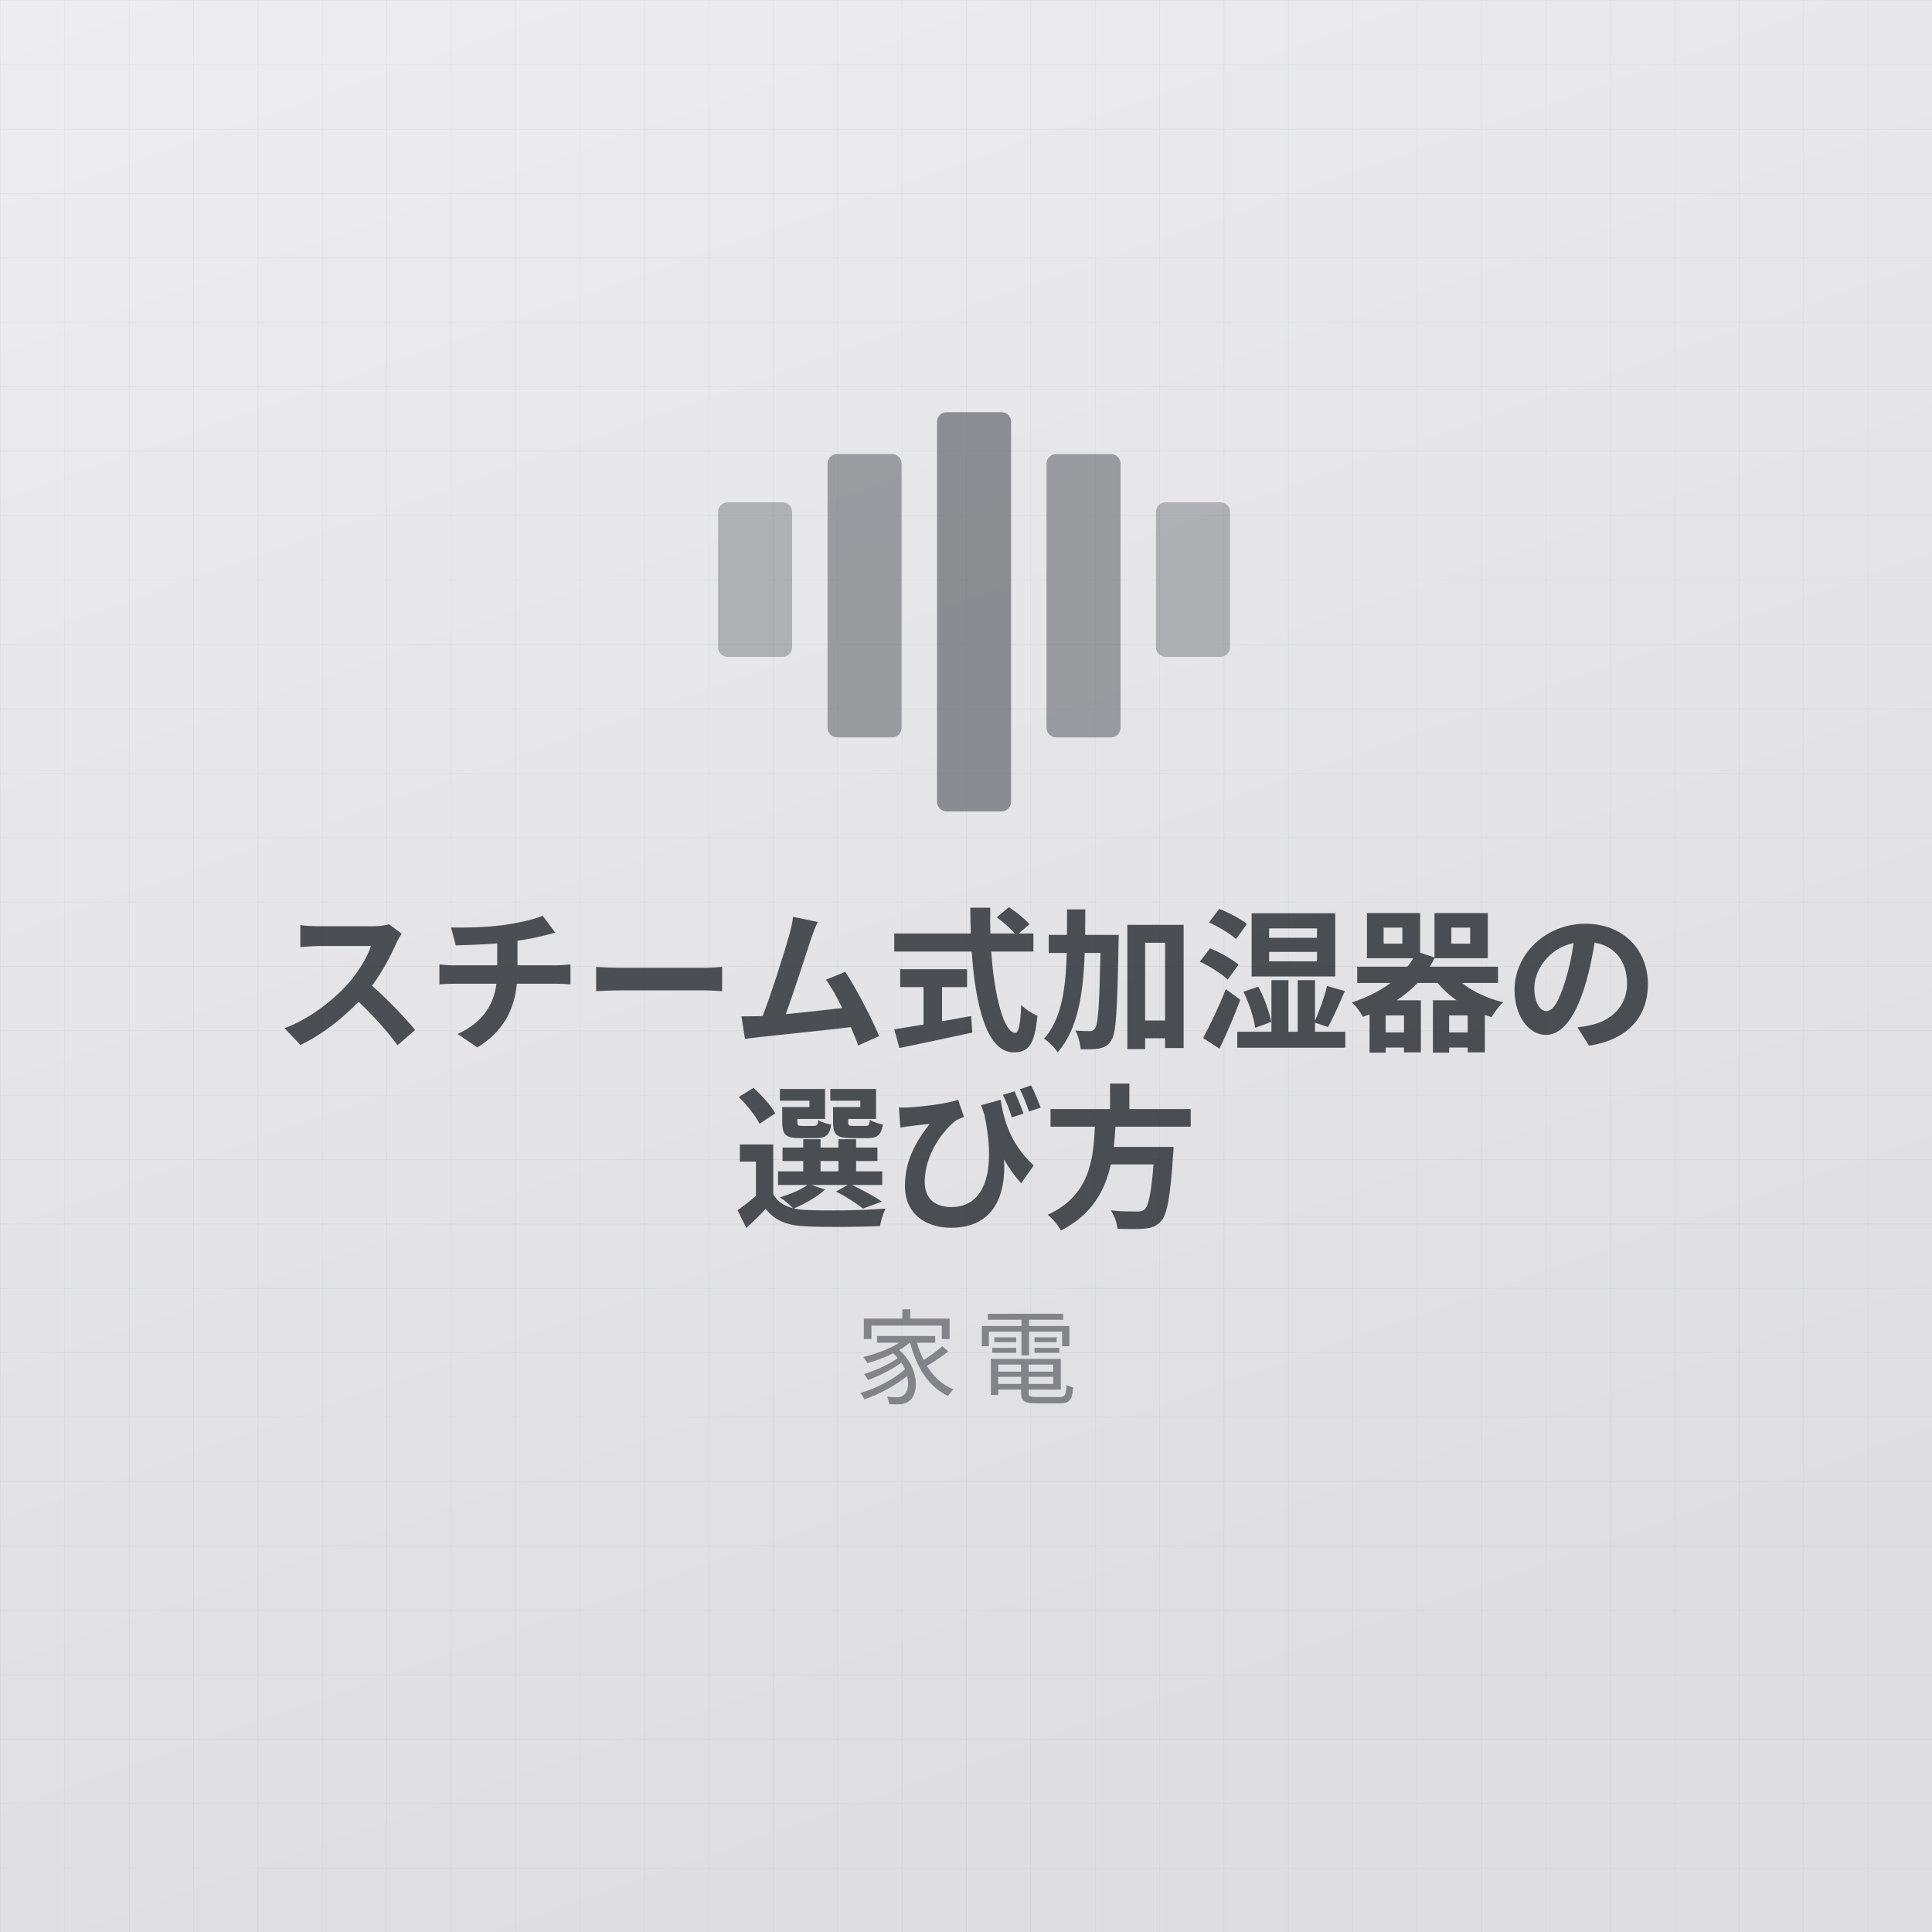
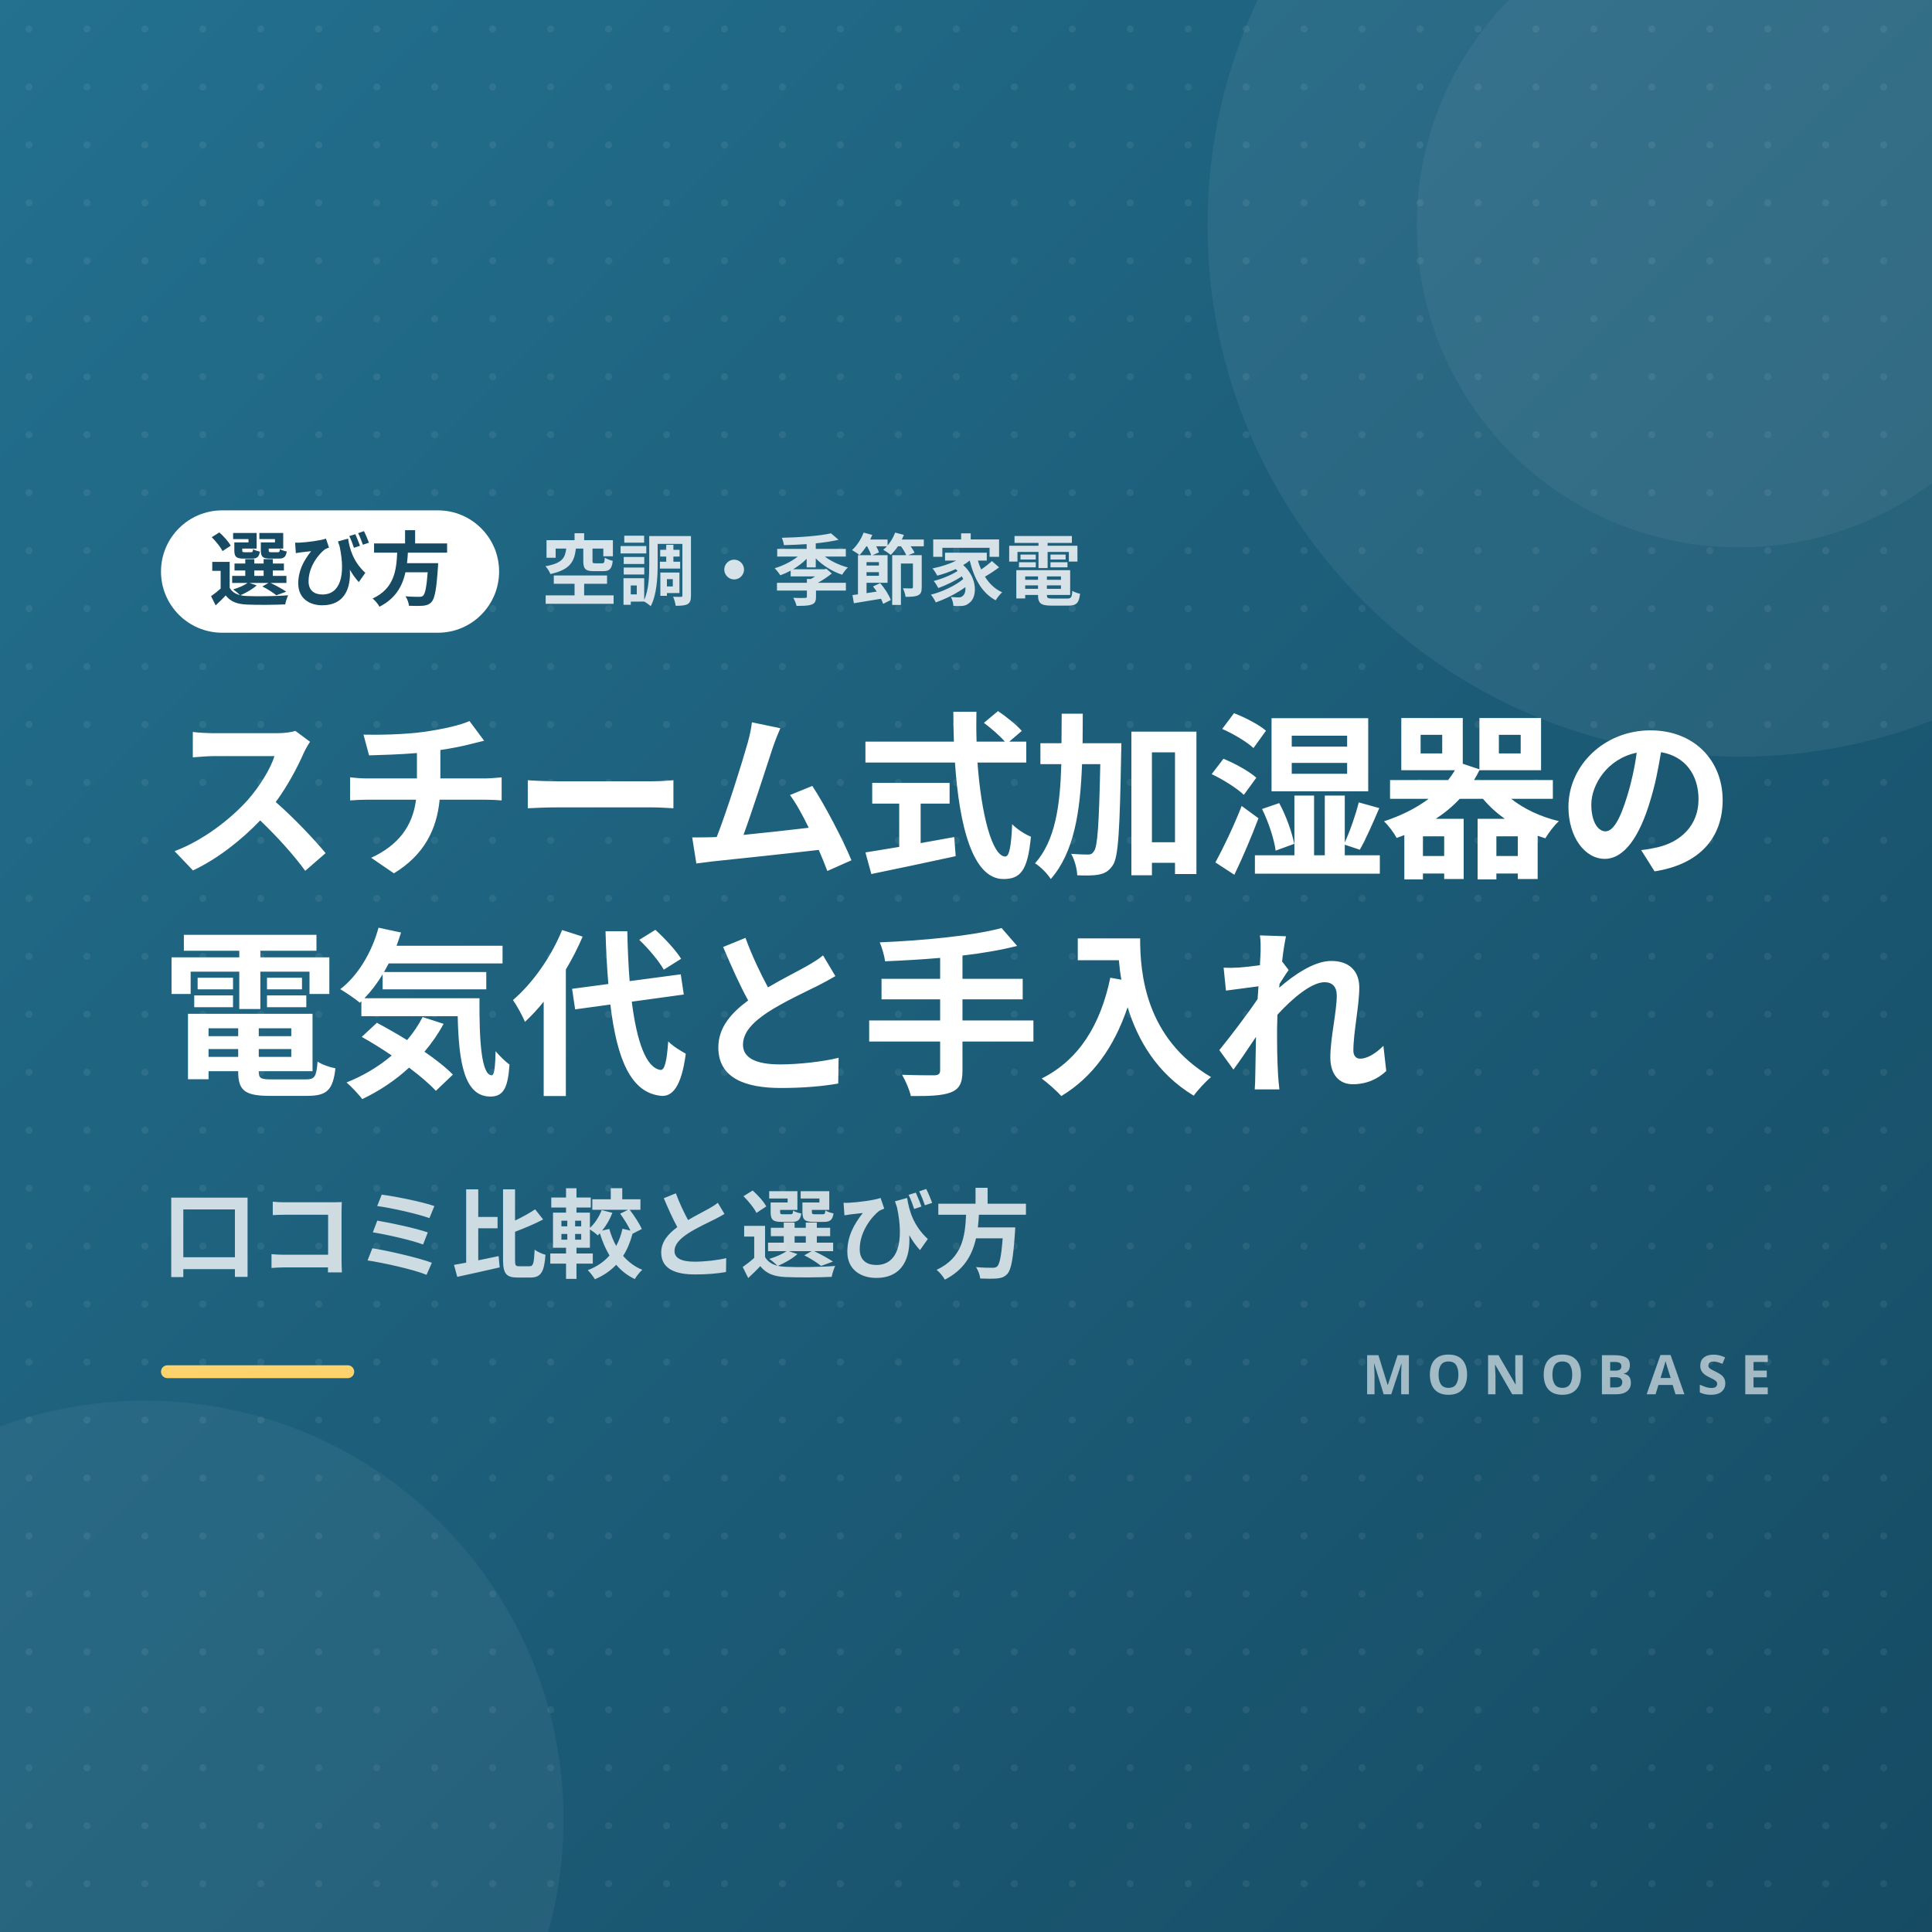
- <svg xmlns="http://www.w3.org/2000/svg" width="1200" height="1200" viewBox="0 0 1200 1200" role="img" aria-label="スチーム式加湿器の選び方">
+ <svg xmlns="http://www.w3.org/2000/svg" width="1200" height="1200" viewBox="0 0 1200 1200" role="img" aria-label="スチーム式加湿器の電気代と手入れ｜口コミ比較と選び方">
  <defs>
-     <linearGradient id="shade" x1="0" y1="0" x2="0.35" y2="1">
-       <stop offset="0%" stop-color="#EDEDEF" />
-       <stop offset="100%" stop-color="#DEDEE1" />
+     <linearGradient id="bg" x1="0" y1="0" x2="1" y2="1">
+       <stop offset="0%" stop-color="#23708F" />
+       <stop offset="100%" stop-color="#164B63" />
    </linearGradient>
-     <pattern id="grid" width="40" height="40" patternUnits="userSpaceOnUse">
-       <path d="M40 0 L0 0 0 40" fill="none" stroke="#25282D" stroke-opacity=".05" stroke-width="1" />
+     <pattern id="dots" width="36" height="36" patternUnits="userSpaceOnUse">
+       <circle cx="18" cy="18" r="2.2" fill="#FFFFFF" fill-opacity=".07" />
    </pattern>
  </defs>
-   <rect width="1200" height="1200" fill="url(#shade)" />
-   <rect width="1200" height="1200" fill="url(#grid)" />
-   <rect x="446" y="312" width="46" height="96" rx="6" fill="#5A5D63" fill-opacity=".40" />
-   <rect x="514" y="282" width="46" height="176" rx="6" fill="#5A5D63" fill-opacity=".55" />
-   <rect x="582" y="256" width="46" height="248" rx="6" fill="#5A5D63" fill-opacity=".65" />
-   <rect x="650" y="282" width="46" height="176" rx="6" fill="#5A5D63" fill-opacity=".55" />
-   <rect x="718" y="312" width="46" height="96" rx="6" fill="#5A5D63" fill-opacity=".40" />
-   <text x="600" y="645" text-anchor="middle" font-family="&quot;Hiragino Sans&quot;, &quot;Noto Sans JP&quot;, &quot;Yu Gothic&quot;, sans-serif" font-size="96" font-weight="700" fill="#25282D" fill-opacity=".80">スチーム式加湿器の</text>
-   <text x="600" y="755" text-anchor="middle" font-family="&quot;Hiragino Sans&quot;, &quot;Noto Sans JP&quot;, &quot;Yu Gothic&quot;, sans-serif" font-size="96" font-weight="700" fill="#25282D" fill-opacity=".80">選び方</text>
-   <text x="600" y="867" text-anchor="middle" font-family="&quot;Hiragino Sans&quot;, &quot;Noto Sans JP&quot;, &quot;Yu Gothic&quot;, sans-serif" font-size="64" letter-spacing="10" fill="#5A5D63" fill-opacity=".70">家電</text>
+   <rect width="1200" height="1200" fill="url(#bg)" />
+   <rect width="1200" height="1200" fill="url(#dots)" />
+   <circle cx="1080" cy="140" r="330" fill="#FFFFFF" fill-opacity=".06" />
+   <circle cx="1080" cy="140" r="200" fill="#FFFFFF" fill-opacity=".05" />
+   <circle cx="90" cy="1130" r="260" fill="#FFFFFF" fill-opacity=".05" />
+   <rect x="100" y="317" width="210" height="76" rx="38" fill="#FFFFFF" />
+   <text x="205" y="372" text-anchor="middle" font-family="&quot;Hiragino Sans&quot;, &quot;Hiragino Kaku Gothic ProN&quot;, &quot;Noto Sans JP&quot;, &quot;Yu Gothic&quot;, &quot;Meiryo&quot;, sans-serif" font-size="50" font-weight="800" fill="#164B63">選び方</text>
+   <text x="336.0" y="372" font-family="&quot;Hiragino Sans&quot;, &quot;Hiragino Kaku Gothic ProN&quot;, &quot;Noto Sans JP&quot;, &quot;Yu Gothic&quot;, &quot;Meiryo&quot;, sans-serif" font-size="48" font-weight="600" fill="#FFFFFF" fill-opacity=".82">空調・季節家電</text>
+   <text x="100" y="536" font-family="&quot;Hiragino Sans&quot;, &quot;Hiragino Kaku Gothic ProN&quot;, &quot;Noto Sans JP&quot;, &quot;Yu Gothic&quot;, &quot;Meiryo&quot;, sans-serif" font-size="111" font-weight="800" fill="#FFFFFF" letter-spacing="-2.2">スチーム式加湿器の</text>
+   <text x="100" y="671" font-family="&quot;Hiragino Sans&quot;, &quot;Hiragino Kaku Gothic ProN&quot;, &quot;Noto Sans JP&quot;, &quot;Yu Gothic&quot;, &quot;Meiryo&quot;, sans-serif" font-size="111" font-weight="800" fill="#FFFFFF" letter-spacing="-2.2">電気代と手入れ</text>
+   <text x="100" y="789" font-family="&quot;Hiragino Sans&quot;, &quot;Hiragino Kaku Gothic ProN&quot;, &quot;Noto Sans JP&quot;, &quot;Yu Gothic&quot;, &quot;Meiryo&quot;, sans-serif" font-size="60" font-weight="600" fill="#FFFFFF" fill-opacity=".78">口コミ比較と選び方</text>
+   <rect x="100" y="848" width="120" height="8" rx="4" fill="#FFD36B" />
+   <text x="1100" y="866" text-anchor="end" font-family="&quot;Hiragino Sans&quot;, &quot;Hiragino Kaku Gothic ProN&quot;, &quot;Noto Sans JP&quot;, &quot;Yu Gothic&quot;, &quot;Meiryo&quot;, sans-serif" font-size="34" font-weight="700" letter-spacing="8" fill="#FFFFFF" fill-opacity=".6">MONOBASE</text>
</svg>
